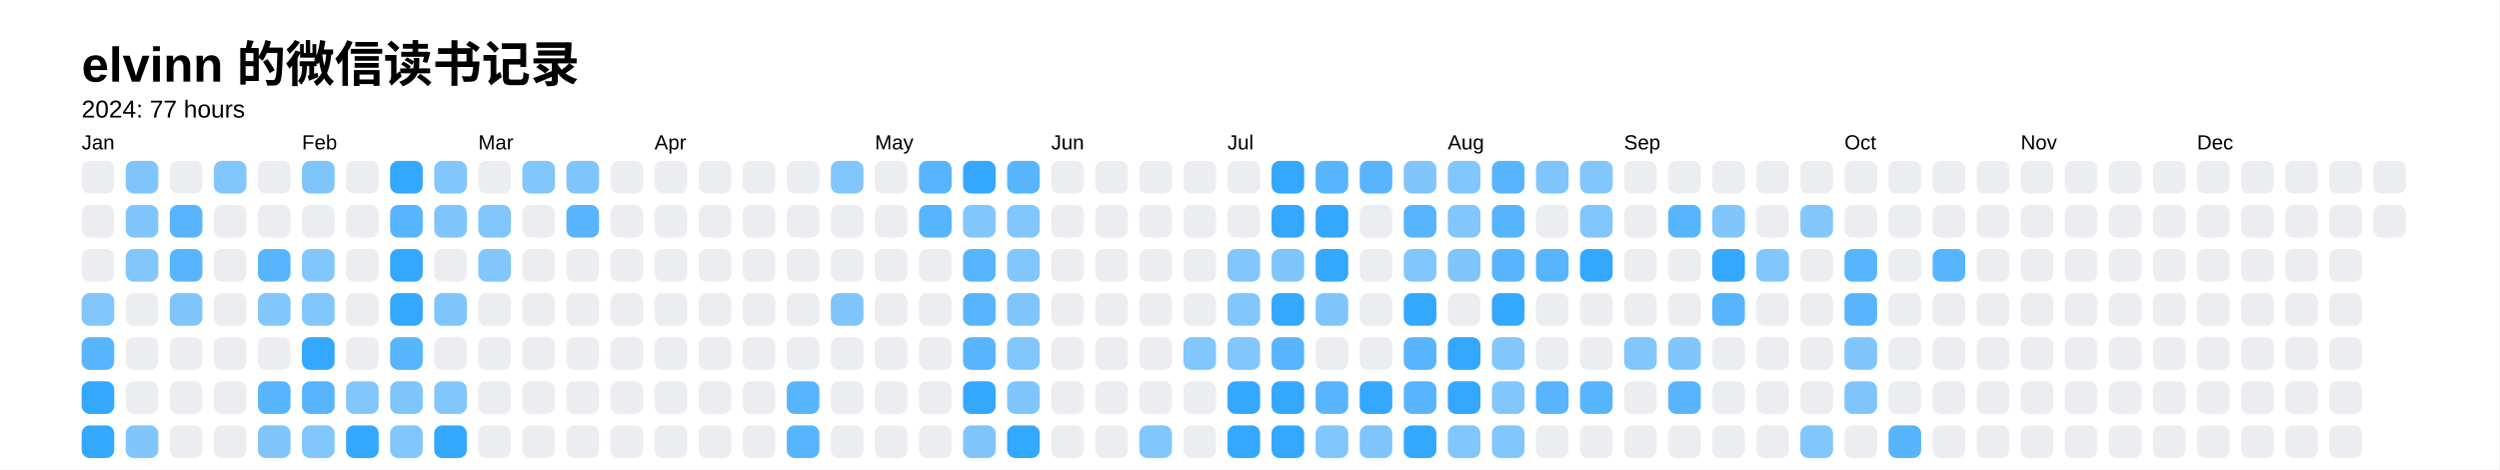
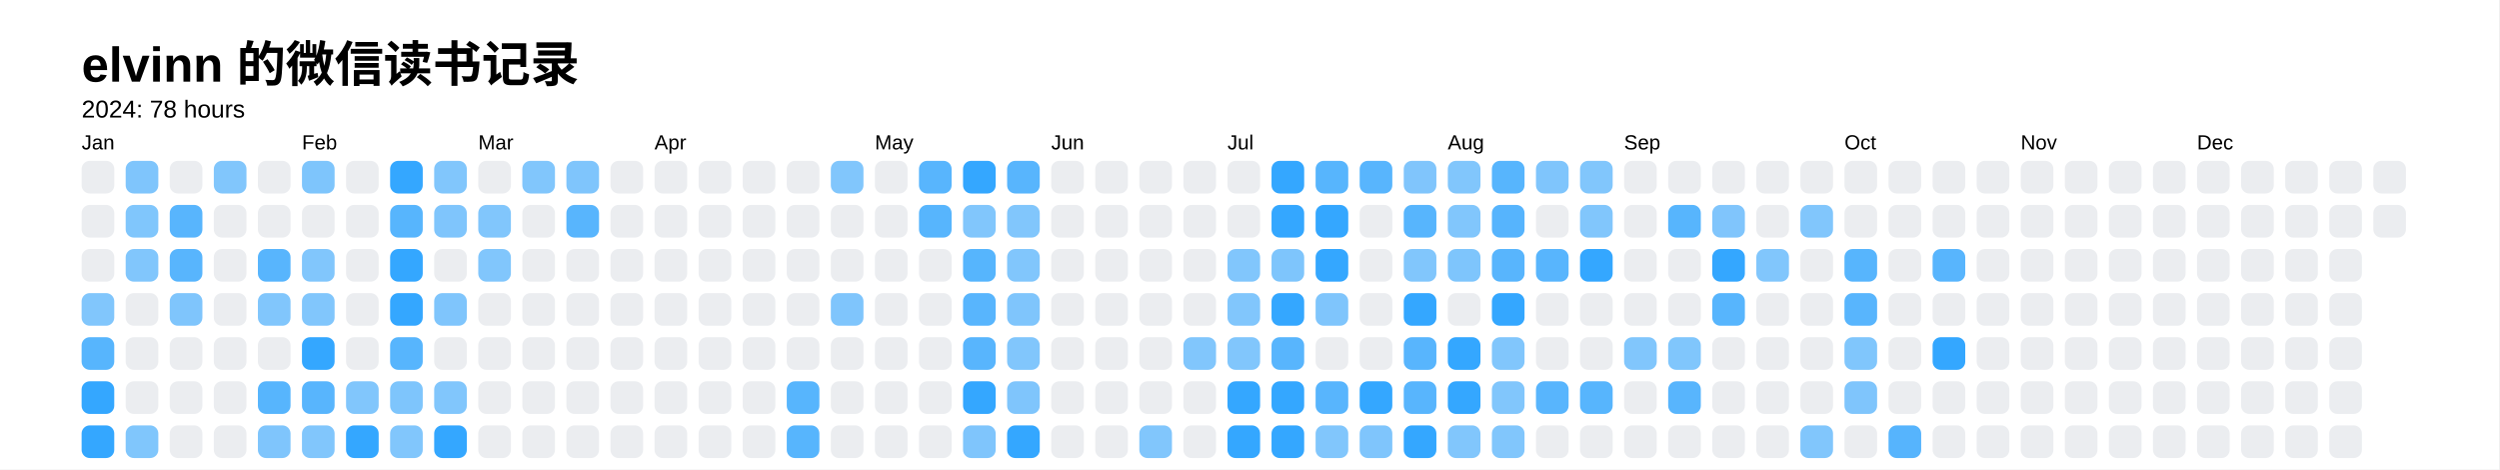
<svg xmlns="http://www.w3.org/2000/svg" baseProfile="full" height="57.5mm" version="1.1" viewBox="0,0,306.2,57.5" width="306.2mm">
  <defs />
  <rect fill="#FFFFFF" height="57.5" width="306.2" x="0" y="0" />
  <text fill="#000000" style="font-size:6px; font-family:Arial; font-weight:bold;" x="10" y="10">elvinn 的微信读书记录</text>
-   <text fill="#000000" style="font-size:3px; font-family:Arial;" x="10" y="14.4">2024: 77 hours</text>
+   <text fill="#000000" style="font-size:3px; font-family:Arial;" x="10" y="14.4">2024: 78 hours</text>
  <text fill="#000000" style="font-size:2.5px; font-family:Arial" x="10" y="18.3">Jan</text>
  <rect fill="#EBEDF0" height="4" rx="1" ry="1" width="4" x="10" y="19.7" />
  <rect fill="#EBEDF0" height="4" rx="1" ry="1" width="4" x="10" y="25.1" />
  <rect fill="#EBEDF0" height="4" rx="1" ry="1" width="4" x="10" y="30.5" />
  <rect fill="#81c6fc" height="4" rx="1" ry="1" width="4" x="10" y="35.9" />
  <rect fill="#57b5fd" height="4" rx="1" ry="1" width="4" x="10" y="41.3" />
  <rect fill="#34A7FF" height="4" rx="1" ry="1" width="4" x="10" y="46.7" />
  <rect fill="#34A7FF" height="4" rx="1" ry="1" width="4" x="10" y="52.1" />
  <rect fill="#7fc5fc" height="4" rx="1" ry="1" width="4" x="15.4" y="19.7" />
  <rect fill="#80c6fc" height="4" rx="1" ry="1" width="4" x="15.4" y="25.1" />
  <rect fill="#81c6fc" height="4" rx="1" ry="1" width="4" x="15.4" y="30.5" />
  <rect fill="#EBEDF0" height="4" rx="1" ry="1" width="4" x="15.4" y="35.9" />
  <rect fill="#EBEDF0" height="4" rx="1" ry="1" width="4" x="15.4" y="41.3" />
  <rect fill="#EBEDF0" height="4" rx="1" ry="1" width="4" x="15.4" y="46.7" />
  <rect fill="#80c6fc" height="4" rx="1" ry="1" width="4" x="15.4" y="52.1" />
  <rect fill="#EBEDF0" height="4" rx="1" ry="1" width="4" x="20.8" y="19.7" />
  <rect fill="#58b5fd" height="4" rx="1" ry="1" width="4" x="20.8" y="25.1" />
  <rect fill="#58b5fd" height="4" rx="1" ry="1" width="4" x="20.8" y="30.5" />
  <rect fill="#7fc5fc" height="4" rx="1" ry="1" width="4" x="20.8" y="35.9" />
  <rect fill="#EBEDF0" height="4" rx="1" ry="1" width="4" x="20.8" y="41.3" />
  <rect fill="#EBEDF0" height="4" rx="1" ry="1" width="4" x="20.8" y="46.7" />
  <rect fill="#EBEDF0" height="4" rx="1" ry="1" width="4" x="20.8" y="52.1" />
  <rect fill="#81c6fc" height="4" rx="1" ry="1" width="4" x="26.2" y="19.7" />
  <rect fill="#EBEDF0" height="4" rx="1" ry="1" width="4" x="26.2" y="25.1" />
  <rect fill="#EBEDF0" height="4" rx="1" ry="1" width="4" x="26.2" y="30.5" />
  <rect fill="#EBEDF0" height="4" rx="1" ry="1" width="4" x="26.2" y="35.9" />
  <rect fill="#EBEDF0" height="4" rx="1" ry="1" width="4" x="26.2" y="41.3" />
  <rect fill="#EBEDF0" height="4" rx="1" ry="1" width="4" x="26.2" y="46.7" />
  <rect fill="#EBEDF0" height="4" rx="1" ry="1" width="4" x="26.2" y="52.1" />
  <rect fill="#EBEDF0" height="4" rx="1" ry="1" width="4" x="31.6" y="19.7" />
  <rect fill="#EBEDF0" height="4" rx="1" ry="1" width="4" x="31.6" y="25.1" />
  <rect fill="#58b5fd" height="4" rx="1" ry="1" width="4" x="31.6" y="30.5" />
  <rect fill="#81c6fc" height="4" rx="1" ry="1" width="4" x="31.6" y="35.9" />
  <rect fill="#EBEDF0" height="4" rx="1" ry="1" width="4" x="31.6" y="41.3" />
  <rect fill="#57b5fd" height="4" rx="1" ry="1" width="4" x="31.6" y="46.7" />
  <rect fill="#7fc5fc" height="4" rx="1" ry="1" width="4" x="31.6" y="52.1" />
  <text fill="#000000" style="font-size:2.5px; font-family:Arial" x="37.0" y="18.3">Feb</text>
  <rect fill="#7ec5fc" height="4" rx="1" ry="1" width="4" x="37.0" y="19.7" />
  <rect fill="#EBEDF0" height="4" rx="1" ry="1" width="4" x="37.0" y="25.1" />
  <rect fill="#81c6fc" height="4" rx="1" ry="1" width="4" x="37.0" y="30.5" />
  <rect fill="#81c6fc" height="4" rx="1" ry="1" width="4" x="37.0" y="35.9" />
  <rect fill="#34A7FF" height="4" rx="1" ry="1" width="4" x="37.0" y="41.3" />
  <rect fill="#58b5fd" height="4" rx="1" ry="1" width="4" x="37.0" y="46.7" />
  <rect fill="#81c6fc" height="4" rx="1" ry="1" width="4" x="37.0" y="52.1" />
  <rect fill="#EBEDF0" height="4" rx="1" ry="1" width="4" x="42.4" y="19.7" />
  <rect fill="#EBEDF0" height="4" rx="1" ry="1" width="4" x="42.4" y="25.1" />
  <rect fill="#EBEDF0" height="4" rx="1" ry="1" width="4" x="42.4" y="30.5" />
  <rect fill="#EBEDF0" height="4" rx="1" ry="1" width="4" x="42.4" y="35.9" />
  <rect fill="#EBEDF0" height="4" rx="1" ry="1" width="4" x="42.4" y="41.3" />
  <rect fill="#81c6fc" height="4" rx="1" ry="1" width="4" x="42.4" y="46.7" />
  <rect fill="#34A7FF" height="4" rx="1" ry="1" width="4" x="42.4" y="52.1" />
  <rect fill="#34A7FF" height="4" rx="1" ry="1" width="4" x="47.8" y="19.7" />
  <rect fill="#57b5fd" height="4" rx="1" ry="1" width="4" x="47.8" y="25.1" />
  <rect fill="#34A7FF" height="4" rx="1" ry="1" width="4" x="47.8" y="30.5" />
  <rect fill="#34A7FF" height="4" rx="1" ry="1" width="4" x="47.8" y="35.9" />
  <rect fill="#57b5fd" height="4" rx="1" ry="1" width="4" x="47.8" y="41.3" />
  <rect fill="#7ec5fc" height="4" rx="1" ry="1" width="4" x="47.8" y="46.7" />
  <rect fill="#81c6fc" height="4" rx="1" ry="1" width="4" x="47.8" y="52.1" />
  <rect fill="#81c6fc" height="4" rx="1" ry="1" width="4" x="53.2" y="19.7" />
  <rect fill="#7fc5fc" height="4" rx="1" ry="1" width="4" x="53.2" y="25.1" />
  <rect fill="#EBEDF0" height="4" rx="1" ry="1" width="4" x="53.2" y="30.5" />
  <rect fill="#7fc5fc" height="4" rx="1" ry="1" width="4" x="53.2" y="35.9" />
  <rect fill="#EBEDF0" height="4" rx="1" ry="1" width="4" x="53.2" y="41.3" />
  <rect fill="#81c6fc" height="4" rx="1" ry="1" width="4" x="53.2" y="46.7" />
  <rect fill="#34A7FF" height="4" rx="1" ry="1" width="4" x="53.2" y="52.1" />
  <text fill="#000000" style="font-size:2.5px; font-family:Arial" x="58.6" y="18.3">Mar</text>
  <rect fill="#EBEDF0" height="4" rx="1" ry="1" width="4" x="58.6" y="19.7" />
  <rect fill="#81c6fc" height="4" rx="1" ry="1" width="4" x="58.6" y="25.1" />
  <rect fill="#81c6fc" height="4" rx="1" ry="1" width="4" x="58.6" y="30.5" />
  <rect fill="#EBEDF0" height="4" rx="1" ry="1" width="4" x="58.6" y="35.9" />
  <rect fill="#EBEDF0" height="4" rx="1" ry="1" width="4" x="58.6" y="41.3" />
  <rect fill="#EBEDF0" height="4" rx="1" ry="1" width="4" x="58.6" y="46.7" />
  <rect fill="#EBEDF0" height="4" rx="1" ry="1" width="4" x="58.6" y="52.1" />
  <rect fill="#81c6fc" height="4" rx="1" ry="1" width="4" x="64" y="19.7" />
  <rect fill="#EBEDF0" height="4" rx="1" ry="1" width="4" x="64" y="25.1" />
  <rect fill="#EBEDF0" height="4" rx="1" ry="1" width="4" x="64" y="30.5" />
  <rect fill="#EBEDF0" height="4" rx="1" ry="1" width="4" x="64" y="35.9" />
  <rect fill="#EBEDF0" height="4" rx="1" ry="1" width="4" x="64" y="41.3" />
  <rect fill="#EBEDF0" height="4" rx="1" ry="1" width="4" x="64" y="46.7" />
  <rect fill="#EBEDF0" height="4" rx="1" ry="1" width="4" x="64" y="52.1" />
  <rect fill="#7fc5fc" height="4" rx="1" ry="1" width="4" x="69.4" y="19.7" />
  <rect fill="#58b5fd" height="4" rx="1" ry="1" width="4" x="69.4" y="25.1" />
  <rect fill="#EBEDF0" height="4" rx="1" ry="1" width="4" x="69.4" y="30.5" />
  <rect fill="#EBEDF0" height="4" rx="1" ry="1" width="4" x="69.4" y="35.9" />
  <rect fill="#EBEDF0" height="4" rx="1" ry="1" width="4" x="69.4" y="41.3" />
  <rect fill="#EBEDF0" height="4" rx="1" ry="1" width="4" x="69.4" y="46.7" />
  <rect fill="#EBEDF0" height="4" rx="1" ry="1" width="4" x="69.4" y="52.1" />
  <rect fill="#EBEDF0" height="4" rx="1" ry="1" width="4" x="74.8" y="19.7" />
  <rect fill="#EBEDF0" height="4" rx="1" ry="1" width="4" x="74.8" y="25.1" />
  <rect fill="#EBEDF0" height="4" rx="1" ry="1" width="4" x="74.8" y="30.5" />
  <rect fill="#EBEDF0" height="4" rx="1" ry="1" width="4" x="74.8" y="35.9" />
  <rect fill="#EBEDF0" height="4" rx="1" ry="1" width="4" x="74.8" y="41.3" />
  <rect fill="#EBEDF0" height="4" rx="1" ry="1" width="4" x="74.8" y="46.7" />
  <rect fill="#EBEDF0" height="4" rx="1" ry="1" width="4" x="74.8" y="52.1" />
  <text fill="#000000" style="font-size:2.5px; font-family:Arial" x="80.2" y="18.3">Apr</text>
  <rect fill="#EBEDF0" height="4" rx="1" ry="1" width="4" x="80.2" y="19.7" />
  <rect fill="#EBEDF0" height="4" rx="1" ry="1" width="4" x="80.2" y="25.1" />
  <rect fill="#EBEDF0" height="4" rx="1" ry="1" width="4" x="80.2" y="30.5" />
  <rect fill="#EBEDF0" height="4" rx="1" ry="1" width="4" x="80.2" y="35.9" />
  <rect fill="#EBEDF0" height="4" rx="1" ry="1" width="4" x="80.2" y="41.3" />
  <rect fill="#EBEDF0" height="4" rx="1" ry="1" width="4" x="80.2" y="46.7" />
  <rect fill="#EBEDF0" height="4" rx="1" ry="1" width="4" x="80.2" y="52.1" />
  <rect fill="#EBEDF0" height="4" rx="1" ry="1" width="4" x="85.6" y="19.7" />
  <rect fill="#EBEDF0" height="4" rx="1" ry="1" width="4" x="85.6" y="25.1" />
  <rect fill="#EBEDF0" height="4" rx="1" ry="1" width="4" x="85.6" y="30.5" />
  <rect fill="#EBEDF0" height="4" rx="1" ry="1" width="4" x="85.6" y="35.9" />
  <rect fill="#EBEDF0" height="4" rx="1" ry="1" width="4" x="85.6" y="41.3" />
  <rect fill="#EBEDF0" height="4" rx="1" ry="1" width="4" x="85.6" y="46.7" />
  <rect fill="#EBEDF0" height="4" rx="1" ry="1" width="4" x="85.6" y="52.1" />
  <rect fill="#EBEDF0" height="4" rx="1" ry="1" width="4" x="91" y="19.7" />
  <rect fill="#EBEDF0" height="4" rx="1" ry="1" width="4" x="91" y="25.1" />
  <rect fill="#EBEDF0" height="4" rx="1" ry="1" width="4" x="91" y="30.5" />
  <rect fill="#EBEDF0" height="4" rx="1" ry="1" width="4" x="91" y="35.9" />
  <rect fill="#EBEDF0" height="4" rx="1" ry="1" width="4" x="91" y="41.3" />
  <rect fill="#EBEDF0" height="4" rx="1" ry="1" width="4" x="91" y="46.7" />
  <rect fill="#EBEDF0" height="4" rx="1" ry="1" width="4" x="91" y="52.1" />
  <rect fill="#EBEDF0" height="4" rx="1" ry="1" width="4" x="96.4" y="19.7" />
  <rect fill="#EBEDF0" height="4" rx="1" ry="1" width="4" x="96.4" y="25.1" />
  <rect fill="#EBEDF0" height="4" rx="1" ry="1" width="4" x="96.4" y="30.5" />
  <rect fill="#EBEDF0" height="4" rx="1" ry="1" width="4" x="96.4" y="35.9" />
  <rect fill="#EBEDF0" height="4" rx="1" ry="1" width="4" x="96.4" y="41.3" />
  <rect fill="#57b5fd" height="4" rx="1" ry="1" width="4" x="96.4" y="46.7" />
  <rect fill="#57b5fd" height="4" rx="1" ry="1" width="4" x="96.4" y="52.1" />
  <rect fill="#81c6fc" height="4" rx="1" ry="1" width="4" x="101.8" y="19.7" />
  <rect fill="#EBEDF0" height="4" rx="1" ry="1" width="4" x="101.8" y="25.1" />
  <rect fill="#EBEDF0" height="4" rx="1" ry="1" width="4" x="101.8" y="30.5" />
  <rect fill="#7fc5fc" height="4" rx="1" ry="1" width="4" x="101.8" y="35.9" />
  <rect fill="#EBEDF0" height="4" rx="1" ry="1" width="4" x="101.8" y="41.3" />
  <rect fill="#EBEDF0" height="4" rx="1" ry="1" width="4" x="101.8" y="46.7" />
  <rect fill="#EBEDF0" height="4" rx="1" ry="1" width="4" x="101.8" y="52.1" />
  <text fill="#000000" style="font-size:2.5px; font-family:Arial" x="107.2" y="18.3">May</text>
  <rect fill="#EBEDF0" height="4" rx="1" ry="1" width="4" x="107.2" y="19.7" />
  <rect fill="#EBEDF0" height="4" rx="1" ry="1" width="4" x="107.2" y="25.1" />
  <rect fill="#EBEDF0" height="4" rx="1" ry="1" width="4" x="107.2" y="30.5" />
  <rect fill="#EBEDF0" height="4" rx="1" ry="1" width="4" x="107.2" y="35.9" />
  <rect fill="#EBEDF0" height="4" rx="1" ry="1" width="4" x="107.2" y="41.3" />
  <rect fill="#EBEDF0" height="4" rx="1" ry="1" width="4" x="107.2" y="46.7" />
  <rect fill="#EBEDF0" height="4" rx="1" ry="1" width="4" x="107.2" y="52.1" />
  <rect fill="#58b5fd" height="4" rx="1" ry="1" width="4" x="112.6" y="19.7" />
  <rect fill="#57b5fd" height="4" rx="1" ry="1" width="4" x="112.6" y="25.1" />
  <rect fill="#EBEDF0" height="4" rx="1" ry="1" width="4" x="112.6" y="30.5" />
  <rect fill="#EBEDF0" height="4" rx="1" ry="1" width="4" x="112.6" y="35.9" />
  <rect fill="#EBEDF0" height="4" rx="1" ry="1" width="4" x="112.6" y="41.3" />
  <rect fill="#EBEDF0" height="4" rx="1" ry="1" width="4" x="112.6" y="46.7" />
  <rect fill="#EBEDF0" height="4" rx="1" ry="1" width="4" x="112.6" y="52.1" />
  <rect fill="#34A7FF" height="4" rx="1" ry="1" width="4" x="118" y="19.7" />
  <rect fill="#81c6fc" height="4" rx="1" ry="1" width="4" x="118" y="25.1" />
  <rect fill="#56b5fd" height="4" rx="1" ry="1" width="4" x="118" y="30.5" />
  <rect fill="#58b5fd" height="4" rx="1" ry="1" width="4" x="118" y="35.9" />
  <rect fill="#58b5fd" height="4" rx="1" ry="1" width="4" x="118" y="41.3" />
  <rect fill="#34A7FF" height="4" rx="1" ry="1" width="4" x="118" y="46.7" />
  <rect fill="#7fc5fc" height="4" rx="1" ry="1" width="4" x="118" y="52.1" />
  <rect fill="#58b5fd" height="4" rx="1" ry="1" width="4" x="123.4" y="19.7" />
  <rect fill="#81c6fc" height="4" rx="1" ry="1" width="4" x="123.4" y="25.1" />
  <rect fill="#81c6fc" height="4" rx="1" ry="1" width="4" x="123.4" y="30.5" />
  <rect fill="#7fc5fc" height="4" rx="1" ry="1" width="4" x="123.4" y="35.9" />
  <rect fill="#81c6fc" height="4" rx="1" ry="1" width="4" x="123.4" y="41.3" />
  <rect fill="#7fc5fc" height="4" rx="1" ry="1" width="4" x="123.4" y="46.7" />
  <rect fill="#34A7FF" height="4" rx="1" ry="1" width="4" x="123.4" y="52.1" />
  <text fill="#000000" style="font-size:2.5px; font-family:Arial" x="128.8" y="18.3">Jun</text>
  <rect fill="#EBEDF0" height="4" rx="1" ry="1" width="4" x="128.8" y="19.7" />
  <rect fill="#EBEDF0" height="4" rx="1" ry="1" width="4" x="128.8" y="25.1" />
  <rect fill="#EBEDF0" height="4" rx="1" ry="1" width="4" x="128.8" y="30.5" />
  <rect fill="#EBEDF0" height="4" rx="1" ry="1" width="4" x="128.8" y="35.9" />
  <rect fill="#EBEDF0" height="4" rx="1" ry="1" width="4" x="128.8" y="41.3" />
  <rect fill="#EBEDF0" height="4" rx="1" ry="1" width="4" x="128.8" y="46.7" />
  <rect fill="#EBEDF0" height="4" rx="1" ry="1" width="4" x="128.8" y="52.1" />
  <rect fill="#EBEDF0" height="4" rx="1" ry="1" width="4" x="134.2" y="19.7" />
  <rect fill="#EBEDF0" height="4" rx="1" ry="1" width="4" x="134.2" y="25.1" />
  <rect fill="#EBEDF0" height="4" rx="1" ry="1" width="4" x="134.2" y="30.5" />
  <rect fill="#EBEDF0" height="4" rx="1" ry="1" width="4" x="134.2" y="35.9" />
  <rect fill="#EBEDF0" height="4" rx="1" ry="1" width="4" x="134.2" y="41.3" />
  <rect fill="#EBEDF0" height="4" rx="1" ry="1" width="4" x="134.2" y="46.7" />
  <rect fill="#EBEDF0" height="4" rx="1" ry="1" width="4" x="134.2" y="52.1" />
  <rect fill="#EBEDF0" height="4" rx="1" ry="1" width="4" x="139.6" y="19.7" />
  <rect fill="#EBEDF0" height="4" rx="1" ry="1" width="4" x="139.6" y="25.1" />
  <rect fill="#EBEDF0" height="4" rx="1" ry="1" width="4" x="139.6" y="30.5" />
  <rect fill="#EBEDF0" height="4" rx="1" ry="1" width="4" x="139.6" y="35.9" />
  <rect fill="#EBEDF0" height="4" rx="1" ry="1" width="4" x="139.6" y="41.3" />
  <rect fill="#EBEDF0" height="4" rx="1" ry="1" width="4" x="139.6" y="46.7" />
  <rect fill="#81c6fc" height="4" rx="1" ry="1" width="4" x="139.6" y="52.1" />
  <rect fill="#EBEDF0" height="4" rx="1" ry="1" width="4" x="145" y="19.7" />
  <rect fill="#EBEDF0" height="4" rx="1" ry="1" width="4" x="145" y="25.1" />
  <rect fill="#EBEDF0" height="4" rx="1" ry="1" width="4" x="145" y="30.5" />
  <rect fill="#EBEDF0" height="4" rx="1" ry="1" width="4" x="145" y="35.9" />
  <rect fill="#81c6fc" height="4" rx="1" ry="1" width="4" x="145" y="41.3" />
  <rect fill="#EBEDF0" height="4" rx="1" ry="1" width="4" x="145" y="46.7" />
  <rect fill="#EBEDF0" height="4" rx="1" ry="1" width="4" x="145" y="52.1" />
  <text fill="#000000" style="font-size:2.5px; font-family:Arial" x="150.4" y="18.3">Jul</text>
  <rect fill="#EBEDF0" height="4" rx="1" ry="1" width="4" x="150.4" y="19.7" />
  <rect fill="#EBEDF0" height="4" rx="1" ry="1" width="4" x="150.4" y="25.1" />
  <rect fill="#81c6fc" height="4" rx="1" ry="1" width="4" x="150.4" y="30.5" />
  <rect fill="#81c6fc" height="4" rx="1" ry="1" width="4" x="150.4" y="35.9" />
  <rect fill="#81c6fc" height="4" rx="1" ry="1" width="4" x="150.4" y="41.3" />
  <rect fill="#34A7FF" height="4" rx="1" ry="1" width="4" x="150.4" y="46.7" />
  <rect fill="#34A7FF" height="4" rx="1" ry="1" width="4" x="150.4" y="52.1" />
  <rect fill="#34A7FF" height="4" rx="1" ry="1" width="4" x="155.8" y="19.7" />
  <rect fill="#34A7FF" height="4" rx="1" ry="1" width="4" x="155.8" y="25.1" />
  <rect fill="#7ec5fc" height="4" rx="1" ry="1" width="4" x="155.8" y="30.5" />
  <rect fill="#34A7FF" height="4" rx="1" ry="1" width="4" x="155.8" y="35.9" />
  <rect fill="#58b5fd" height="4" rx="1" ry="1" width="4" x="155.8" y="41.3" />
  <rect fill="#34A7FF" height="4" rx="1" ry="1" width="4" x="155.8" y="46.7" />
  <rect fill="#34A7FF" height="4" rx="1" ry="1" width="4" x="155.8" y="52.1" />
  <rect fill="#57b5fd" height="4" rx="1" ry="1" width="4" x="161.2" y="19.7" />
  <rect fill="#34A7FF" height="4" rx="1" ry="1" width="4" x="161.2" y="25.1" />
  <rect fill="#34A7FF" height="4" rx="1" ry="1" width="4" x="161.2" y="30.5" />
  <rect fill="#7fc5fc" height="4" rx="1" ry="1" width="4" x="161.2" y="35.9" />
  <rect fill="#EBEDF0" height="4" rx="1" ry="1" width="4" x="161.2" y="41.3" />
  <rect fill="#58b5fd" height="4" rx="1" ry="1" width="4" x="161.2" y="46.7" />
  <rect fill="#81c6fc" height="4" rx="1" ry="1" width="4" x="161.2" y="52.1" />
  <rect fill="#58b5fd" height="4" rx="1" ry="1" width="4" x="166.6" y="19.7" />
  <rect fill="#EBEDF0" height="4" rx="1" ry="1" width="4" x="166.6" y="25.1" />
  <rect fill="#EBEDF0" height="4" rx="1" ry="1" width="4" x="166.6" y="30.5" />
  <rect fill="#EBEDF0" height="4" rx="1" ry="1" width="4" x="166.6" y="35.9" />
  <rect fill="#EBEDF0" height="4" rx="1" ry="1" width="4" x="166.6" y="41.3" />
  <rect fill="#34A7FF" height="4" rx="1" ry="1" width="4" x="166.6" y="46.7" />
  <rect fill="#7fc5fc" height="4" rx="1" ry="1" width="4" x="166.6" y="52.1" />
  <rect fill="#80c5fc" height="4" rx="1" ry="1" width="4" x="172" y="19.7" />
  <rect fill="#57b5fd" height="4" rx="1" ry="1" width="4" x="172" y="25.1" />
  <rect fill="#81c6fc" height="4" rx="1" ry="1" width="4" x="172" y="30.5" />
  <rect fill="#34A7FF" height="4" rx="1" ry="1" width="4" x="172" y="35.9" />
  <rect fill="#58b5fd" height="4" rx="1" ry="1" width="4" x="172" y="41.3" />
  <rect fill="#58b5fd" height="4" rx="1" ry="1" width="4" x="172" y="46.7" />
  <rect fill="#34A7FF" height="4" rx="1" ry="1" width="4" x="172" y="52.1" />
  <text fill="#000000" style="font-size:2.5px; font-family:Arial" x="177.4" y="18.3">Aug</text>
  <rect fill="#81c6fc" height="4" rx="1" ry="1" width="4" x="177.4" y="19.7" />
  <rect fill="#81c6fc" height="4" rx="1" ry="1" width="4" x="177.4" y="25.1" />
  <rect fill="#7ec5fc" height="4" rx="1" ry="1" width="4" x="177.4" y="30.5" />
  <rect fill="#EBEDF0" height="4" rx="1" ry="1" width="4" x="177.4" y="35.9" />
  <rect fill="#34A7FF" height="4" rx="1" ry="1" width="4" x="177.4" y="41.3" />
  <rect fill="#34A7FF" height="4" rx="1" ry="1" width="4" x="177.4" y="46.7" />
  <rect fill="#81c6fc" height="4" rx="1" ry="1" width="4" x="177.4" y="52.1" />
  <rect fill="#57b5fd" height="4" rx="1" ry="1" width="4" x="182.8" y="19.7" />
  <rect fill="#56b4fd" height="4" rx="1" ry="1" width="4" x="182.8" y="25.1" />
  <rect fill="#58b5fd" height="4" rx="1" ry="1" width="4" x="182.8" y="30.5" />
  <rect fill="#34A7FF" height="4" rx="1" ry="1" width="4" x="182.8" y="35.9" />
  <rect fill="#81c6fc" height="4" rx="1" ry="1" width="4" x="182.8" y="41.3" />
  <rect fill="#81c6fc" height="4" rx="1" ry="1" width="4" x="182.8" y="46.7" />
  <rect fill="#81c6fc" height="4" rx="1" ry="1" width="4" x="182.8" y="52.1" />
  <rect fill="#7fc5fc" height="4" rx="1" ry="1" width="4" x="188.2" y="19.7" />
  <rect fill="#EBEDF0" height="4" rx="1" ry="1" width="4" x="188.2" y="25.1" />
  <rect fill="#58b5fd" height="4" rx="1" ry="1" width="4" x="188.2" y="30.5" />
  <rect fill="#EBEDF0" height="4" rx="1" ry="1" width="4" x="188.2" y="35.9" />
  <rect fill="#EBEDF0" height="4" rx="1" ry="1" width="4" x="188.2" y="41.3" />
  <rect fill="#58b5fd" height="4" rx="1" ry="1" width="4" x="188.2" y="46.7" />
  <rect fill="#EBEDF0" height="4" rx="1" ry="1" width="4" x="188.2" y="52.1" />
  <rect fill="#81c6fc" height="4" rx="1" ry="1" width="4" x="193.6" y="19.7" />
  <rect fill="#81c6fc" height="4" rx="1" ry="1" width="4" x="193.6" y="25.1" />
  <rect fill="#34A7FF" height="4" rx="1" ry="1" width="4" x="193.6" y="30.5" />
  <rect fill="#EBEDF0" height="4" rx="1" ry="1" width="4" x="193.6" y="35.9" />
  <rect fill="#EBEDF0" height="4" rx="1" ry="1" width="4" x="193.6" y="41.3" />
  <rect fill="#57b5fd" height="4" rx="1" ry="1" width="4" x="193.6" y="46.7" />
  <rect fill="#EBEDF0" height="4" rx="1" ry="1" width="4" x="193.6" y="52.1" />
  <text fill="#000000" style="font-size:2.5px; font-family:Arial" x="199" y="18.3">Sep</text>
  <rect fill="#EBEDF0" height="4" rx="1" ry="1" width="4" x="199" y="19.7" />
  <rect fill="#EBEDF0" height="4" rx="1" ry="1" width="4" x="199" y="25.1" />
  <rect fill="#EBEDF0" height="4" rx="1" ry="1" width="4" x="199" y="30.5" />
  <rect fill="#EBEDF0" height="4" rx="1" ry="1" width="4" x="199" y="35.9" />
  <rect fill="#81c6fc" height="4" rx="1" ry="1" width="4" x="199" y="41.3" />
  <rect fill="#EBEDF0" height="4" rx="1" ry="1" width="4" x="199" y="46.7" />
  <rect fill="#EBEDF0" height="4" rx="1" ry="1" width="4" x="199" y="52.1" />
  <rect fill="#EBEDF0" height="4" rx="1" ry="1" width="4" x="204.4" y="19.7" />
  <rect fill="#57b5fd" height="4" rx="1" ry="1" width="4" x="204.4" y="25.1" />
  <rect fill="#EBEDF0" height="4" rx="1" ry="1" width="4" x="204.4" y="30.5" />
  <rect fill="#EBEDF0" height="4" rx="1" ry="1" width="4" x="204.4" y="35.9" />
  <rect fill="#80c6fc" height="4" rx="1" ry="1" width="4" x="204.4" y="41.3" />
  <rect fill="#58b5fd" height="4" rx="1" ry="1" width="4" x="204.4" y="46.7" />
  <rect fill="#EBEDF0" height="4" rx="1" ry="1" width="4" x="204.4" y="52.1" />
  <rect fill="#EBEDF0" height="4" rx="1" ry="1" width="4" x="209.8" y="19.7" />
  <rect fill="#80c5fc" height="4" rx="1" ry="1" width="4" x="209.8" y="25.1" />
  <rect fill="#34A7FF" height="4" rx="1" ry="1" width="4" x="209.8" y="30.5" />
  <rect fill="#57b5fd" height="4" rx="1" ry="1" width="4" x="209.8" y="35.9" />
  <rect fill="#EBEDF0" height="4" rx="1" ry="1" width="4" x="209.8" y="41.3" />
  <rect fill="#EBEDF0" height="4" rx="1" ry="1" width="4" x="209.8" y="46.7" />
  <rect fill="#EBEDF0" height="4" rx="1" ry="1" width="4" x="209.8" y="52.1" />
  <rect fill="#EBEDF0" height="4" rx="1" ry="1" width="4" x="215.2" y="19.7" />
  <rect fill="#EBEDF0" height="4" rx="1" ry="1" width="4" x="215.2" y="25.1" />
  <rect fill="#81c6fc" height="4" rx="1" ry="1" width="4" x="215.2" y="30.5" />
  <rect fill="#EBEDF0" height="4" rx="1" ry="1" width="4" x="215.2" y="35.9" />
  <rect fill="#EBEDF0" height="4" rx="1" ry="1" width="4" x="215.2" y="41.3" />
  <rect fill="#EBEDF0" height="4" rx="1" ry="1" width="4" x="215.2" y="46.7" />
  <rect fill="#EBEDF0" height="4" rx="1" ry="1" width="4" x="215.2" y="52.1" />
  <rect fill="#EBEDF0" height="4" rx="1" ry="1" width="4" x="220.6" y="19.7" />
  <rect fill="#81c6fc" height="4" rx="1" ry="1" width="4" x="220.6" y="25.1" />
  <rect fill="#EBEDF0" height="4" rx="1" ry="1" width="4" x="220.6" y="30.5" />
  <rect fill="#EBEDF0" height="4" rx="1" ry="1" width="4" x="220.6" y="35.9" />
  <rect fill="#EBEDF0" height="4" rx="1" ry="1" width="4" x="220.6" y="41.3" />
  <rect fill="#EBEDF0" height="4" rx="1" ry="1" width="4" x="220.6" y="46.7" />
  <rect fill="#81c6fc" height="4" rx="1" ry="1" width="4" x="220.6" y="52.1" />
  <text fill="#000000" style="font-size:2.5px; font-family:Arial" x="226" y="18.3">Oct</text>
  <rect fill="#EBEDF0" height="4" rx="1" ry="1" width="4" x="226" y="19.7" />
  <rect fill="#EBEDF0" height="4" rx="1" ry="1" width="4" x="226" y="25.1" />
  <rect fill="#57b5fd" height="4" rx="1" ry="1" width="4" x="226" y="30.5" />
  <rect fill="#58b5fd" height="4" rx="1" ry="1" width="4" x="226" y="35.9" />
  <rect fill="#80c6fc" height="4" rx="1" ry="1" width="4" x="226" y="41.3" />
  <rect fill="#7fc5fc" height="4" rx="1" ry="1" width="4" x="226" y="46.7" />
  <rect fill="#EBEDF0" height="4" rx="1" ry="1" width="4" x="226" y="52.1" />
  <rect fill="#EBEDF0" height="4" rx="1" ry="1" width="4" x="231.4" y="19.7" />
  <rect fill="#EBEDF0" height="4" rx="1" ry="1" width="4" x="231.4" y="25.1" />
  <rect fill="#EBEDF0" height="4" rx="1" ry="1" width="4" x="231.4" y="30.5" />
  <rect fill="#EBEDF0" height="4" rx="1" ry="1" width="4" x="231.4" y="35.9" />
  <rect fill="#EBEDF0" height="4" rx="1" ry="1" width="4" x="231.4" y="41.3" />
  <rect fill="#EBEDF0" height="4" rx="1" ry="1" width="4" x="231.4" y="46.7" />
  <rect fill="#56b4fd" height="4" rx="1" ry="1" width="4" x="231.4" y="52.1" />
  <rect fill="#EBEDF0" height="4" rx="1" ry="1" width="4" x="236.8" y="19.7" />
  <rect fill="#EBEDF0" height="4" rx="1" ry="1" width="4" x="236.8" y="25.1" />
  <rect fill="#58b5fd" height="4" rx="1" ry="1" width="4" x="236.8" y="30.5" />
  <rect fill="#EBEDF0" height="4" rx="1" ry="1" width="4" x="236.8" y="35.9" />
-   <rect fill="#EBEDF0" height="4" rx="1" ry="1" width="4" x="236.8" y="41.3" />
+   <rect fill="#34A7FF" height="4" rx="1" ry="1" width="4" x="236.8" y="41.3" />
  <rect fill="#EBEDF0" height="4" rx="1" ry="1" width="4" x="236.8" y="46.7" />
  <rect fill="#EBEDF0" height="4" rx="1" ry="1" width="4" x="236.8" y="52.1" />
  <rect fill="#EBEDF0" height="4" rx="1" ry="1" width="4" x="242.2" y="19.7" />
  <rect fill="#EBEDF0" height="4" rx="1" ry="1" width="4" x="242.2" y="25.1" />
  <rect fill="#EBEDF0" height="4" rx="1" ry="1" width="4" x="242.2" y="30.5" />
  <rect fill="#EBEDF0" height="4" rx="1" ry="1" width="4" x="242.2" y="35.9" />
  <rect fill="#EBEDF0" height="4" rx="1" ry="1" width="4" x="242.2" y="41.3" />
  <rect fill="#EBEDF0" height="4" rx="1" ry="1" width="4" x="242.2" y="46.7" />
  <rect fill="#EBEDF0" height="4" rx="1" ry="1" width="4" x="242.2" y="52.1" />
  <text fill="#000000" style="font-size:2.5px; font-family:Arial" x="247.6" y="18.3">Nov</text>
  <rect fill="#EBEDF0" height="4" rx="1" ry="1" width="4" x="247.6" y="19.7" />
  <rect fill="#EBEDF0" height="4" rx="1" ry="1" width="4" x="247.6" y="25.1" />
  <rect fill="#EBEDF0" height="4" rx="1" ry="1" width="4" x="247.6" y="30.5" />
  <rect fill="#EBEDF0" height="4" rx="1" ry="1" width="4" x="247.6" y="35.9" />
  <rect fill="#EBEDF0" height="4" rx="1" ry="1" width="4" x="247.6" y="41.3" />
  <rect fill="#EBEDF0" height="4" rx="1" ry="1" width="4" x="247.6" y="46.7" />
  <rect fill="#EBEDF0" height="4" rx="1" ry="1" width="4" x="247.6" y="52.1" />
  <rect fill="#EBEDF0" height="4" rx="1" ry="1" width="4" x="253" y="19.7" />
  <rect fill="#EBEDF0" height="4" rx="1" ry="1" width="4" x="253" y="25.1" />
  <rect fill="#EBEDF0" height="4" rx="1" ry="1" width="4" x="253" y="30.5" />
  <rect fill="#EBEDF0" height="4" rx="1" ry="1" width="4" x="253" y="35.9" />
  <rect fill="#EBEDF0" height="4" rx="1" ry="1" width="4" x="253" y="41.3" />
  <rect fill="#EBEDF0" height="4" rx="1" ry="1" width="4" x="253" y="46.7" />
  <rect fill="#EBEDF0" height="4" rx="1" ry="1" width="4" x="253" y="52.1" />
  <rect fill="#EBEDF0" height="4" rx="1" ry="1" width="4" x="258.4" y="19.7" />
  <rect fill="#EBEDF0" height="4" rx="1" ry="1" width="4" x="258.4" y="25.1" />
  <rect fill="#EBEDF0" height="4" rx="1" ry="1" width="4" x="258.4" y="30.5" />
  <rect fill="#EBEDF0" height="4" rx="1" ry="1" width="4" x="258.4" y="35.9" />
  <rect fill="#EBEDF0" height="4" rx="1" ry="1" width="4" x="258.4" y="41.3" />
  <rect fill="#EBEDF0" height="4" rx="1" ry="1" width="4" x="258.4" y="46.7" />
  <rect fill="#EBEDF0" height="4" rx="1" ry="1" width="4" x="258.4" y="52.1" />
  <rect fill="#EBEDF0" height="4" rx="1" ry="1" width="4" x="263.8" y="19.7" />
  <rect fill="#EBEDF0" height="4" rx="1" ry="1" width="4" x="263.8" y="25.1" />
  <rect fill="#EBEDF0" height="4" rx="1" ry="1" width="4" x="263.8" y="30.5" />
  <rect fill="#EBEDF0" height="4" rx="1" ry="1" width="4" x="263.8" y="35.9" />
  <rect fill="#EBEDF0" height="4" rx="1" ry="1" width="4" x="263.8" y="41.3" />
  <rect fill="#EBEDF0" height="4" rx="1" ry="1" width="4" x="263.8" y="46.7" />
  <rect fill="#EBEDF0" height="4" rx="1" ry="1" width="4" x="263.8" y="52.1" />
  <text fill="#000000" style="font-size:2.5px; font-family:Arial" x="269.2" y="18.3">Dec</text>
  <rect fill="#EBEDF0" height="4" rx="1" ry="1" width="4" x="269.2" y="19.7" />
  <rect fill="#EBEDF0" height="4" rx="1" ry="1" width="4" x="269.2" y="25.1" />
  <rect fill="#EBEDF0" height="4" rx="1" ry="1" width="4" x="269.2" y="30.5" />
  <rect fill="#EBEDF0" height="4" rx="1" ry="1" width="4" x="269.2" y="35.9" />
  <rect fill="#EBEDF0" height="4" rx="1" ry="1" width="4" x="269.2" y="41.3" />
  <rect fill="#EBEDF0" height="4" rx="1" ry="1" width="4" x="269.2" y="46.7" />
  <rect fill="#EBEDF0" height="4" rx="1" ry="1" width="4" x="269.2" y="52.1" />
  <rect fill="#EBEDF0" height="4" rx="1" ry="1" width="4" x="274.6" y="19.7" />
  <rect fill="#EBEDF0" height="4" rx="1" ry="1" width="4" x="274.6" y="25.1" />
  <rect fill="#EBEDF0" height="4" rx="1" ry="1" width="4" x="274.6" y="30.5" />
  <rect fill="#EBEDF0" height="4" rx="1" ry="1" width="4" x="274.6" y="35.9" />
  <rect fill="#EBEDF0" height="4" rx="1" ry="1" width="4" x="274.6" y="41.3" />
  <rect fill="#EBEDF0" height="4" rx="1" ry="1" width="4" x="274.6" y="46.7" />
  <rect fill="#EBEDF0" height="4" rx="1" ry="1" width="4" x="274.6" y="52.1" />
  <rect fill="#EBEDF0" height="4" rx="1" ry="1" width="4" x="280" y="19.7" />
  <rect fill="#EBEDF0" height="4" rx="1" ry="1" width="4" x="280" y="25.1" />
  <rect fill="#EBEDF0" height="4" rx="1" ry="1" width="4" x="280" y="30.5" />
  <rect fill="#EBEDF0" height="4" rx="1" ry="1" width="4" x="280" y="35.9" />
  <rect fill="#EBEDF0" height="4" rx="1" ry="1" width="4" x="280" y="41.3" />
  <rect fill="#EBEDF0" height="4" rx="1" ry="1" width="4" x="280" y="46.7" />
  <rect fill="#EBEDF0" height="4" rx="1" ry="1" width="4" x="280" y="52.1" />
  <rect fill="#EBEDF0" height="4" rx="1" ry="1" width="4" x="285.4" y="19.7" />
  <rect fill="#EBEDF0" height="4" rx="1" ry="1" width="4" x="285.4" y="25.1" />
  <rect fill="#EBEDF0" height="4" rx="1" ry="1" width="4" x="285.4" y="30.5" />
  <rect fill="#EBEDF0" height="4" rx="1" ry="1" width="4" x="285.4" y="35.9" />
  <rect fill="#EBEDF0" height="4" rx="1" ry="1" width="4" x="285.4" y="41.3" />
  <rect fill="#EBEDF0" height="4" rx="1" ry="1" width="4" x="285.4" y="46.7" />
  <rect fill="#EBEDF0" height="4" rx="1" ry="1" width="4" x="285.4" y="52.1" />
  <rect fill="#EBEDF0" height="4" rx="1" ry="1" width="4" x="290.8" y="19.7" />
  <rect fill="#EBEDF0" height="4" rx="1" ry="1" width="4" x="290.8" y="25.1" />
</svg>
